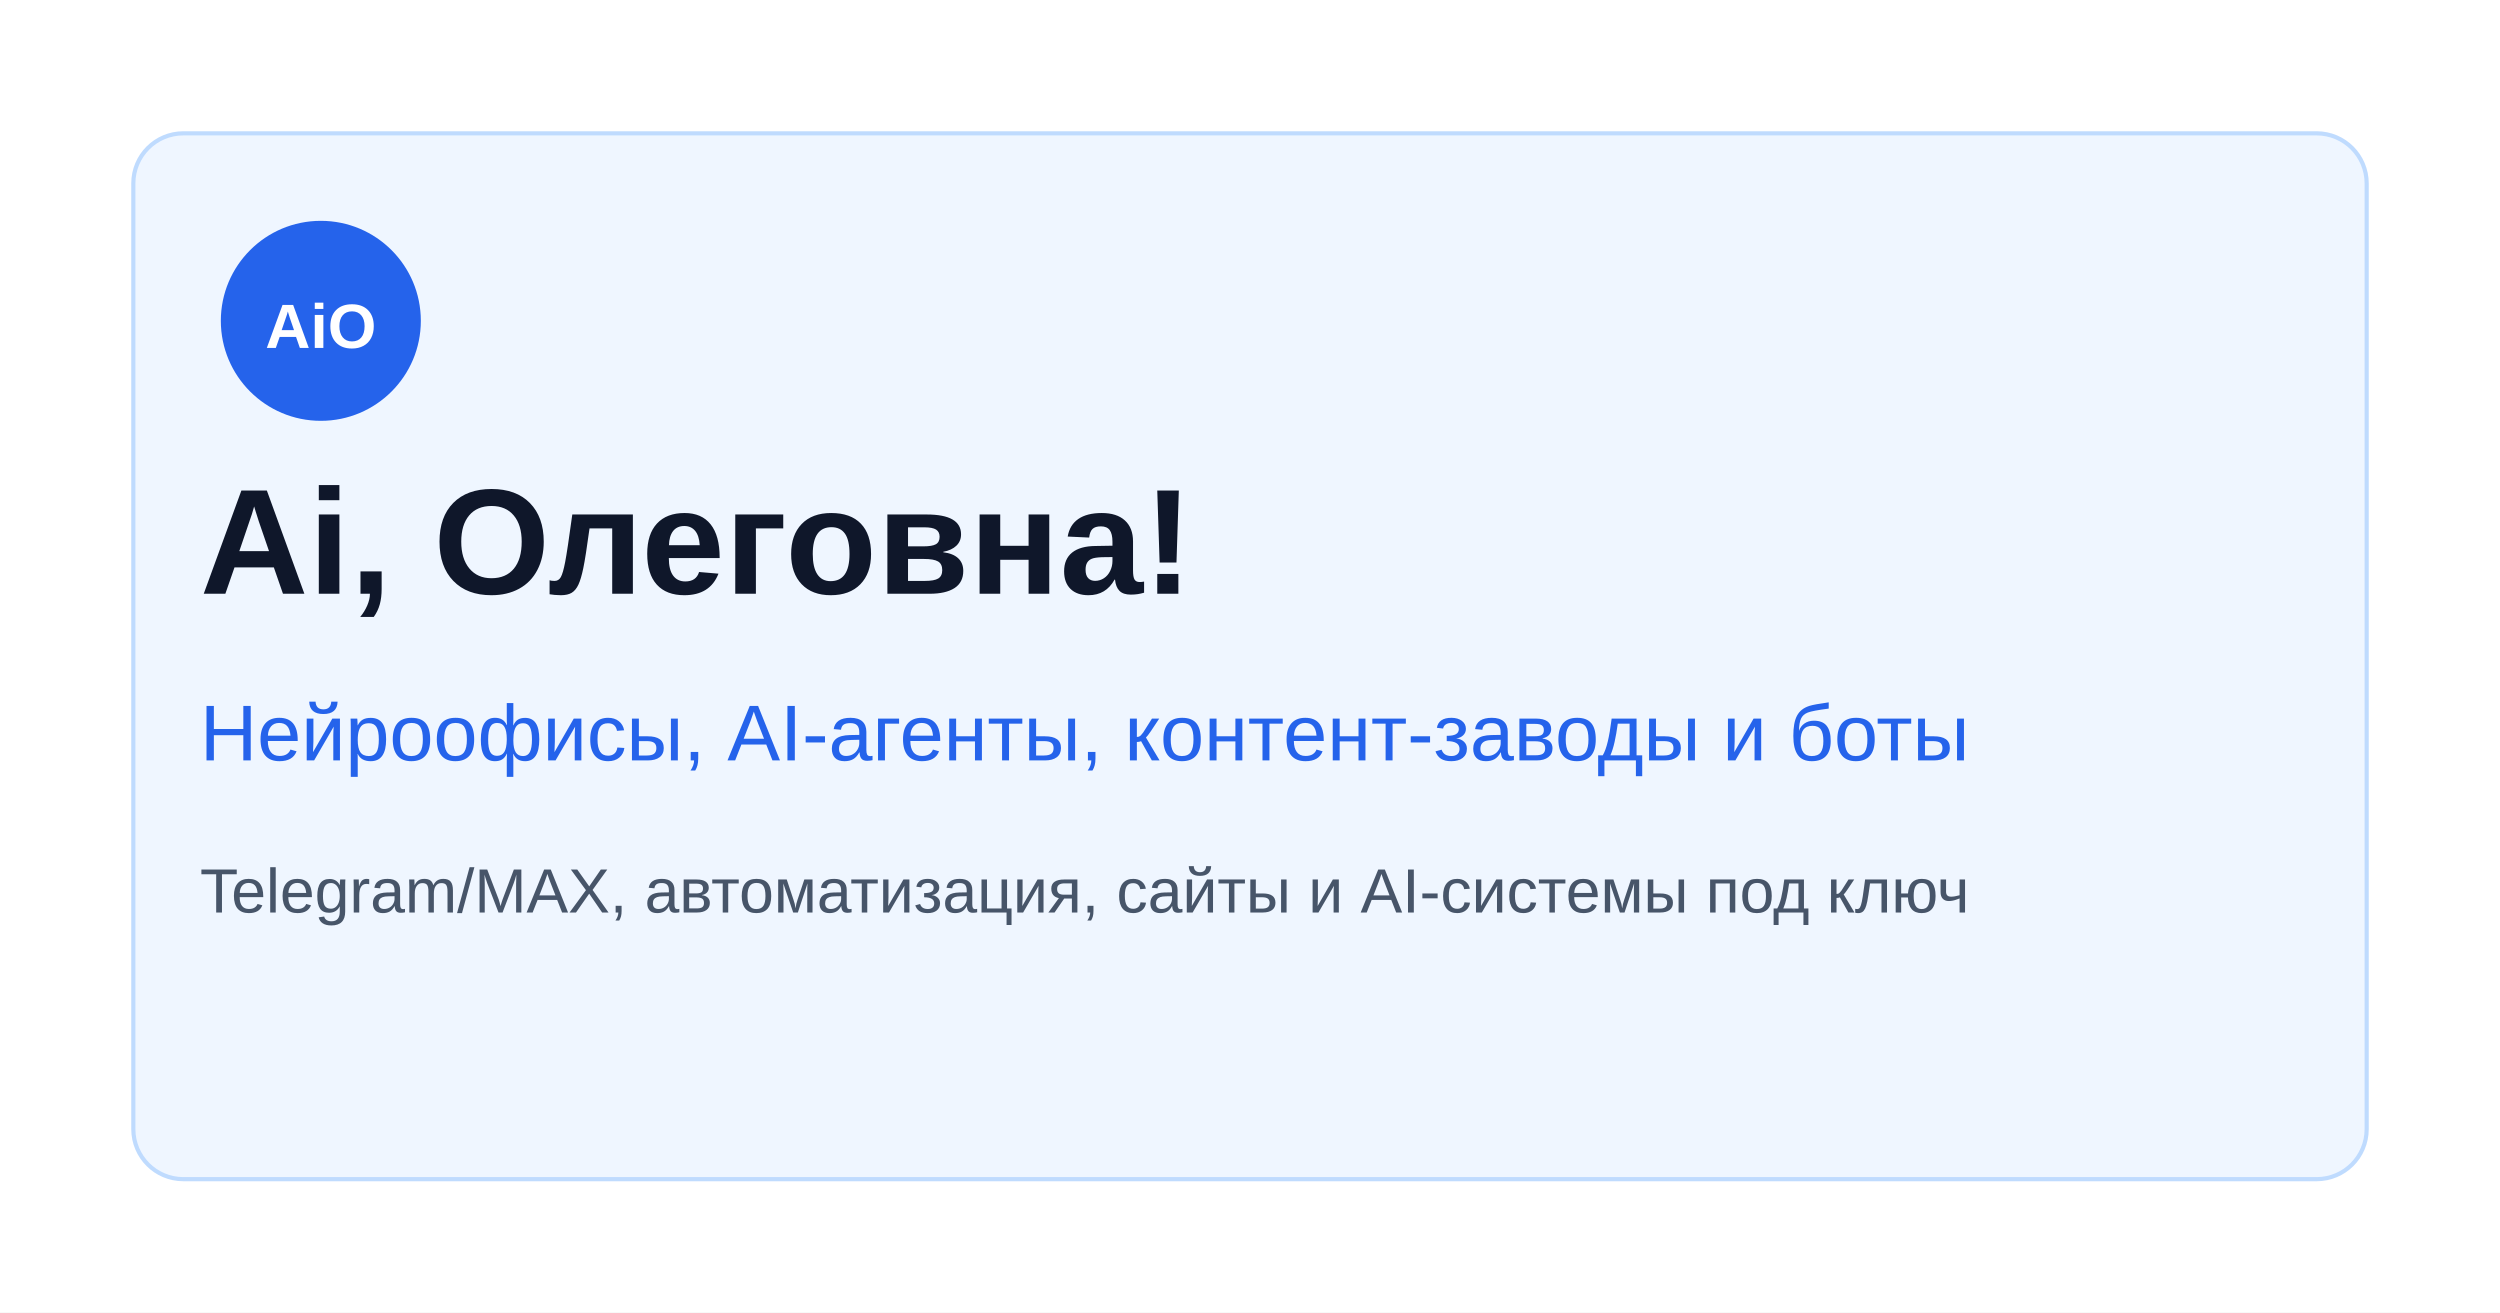
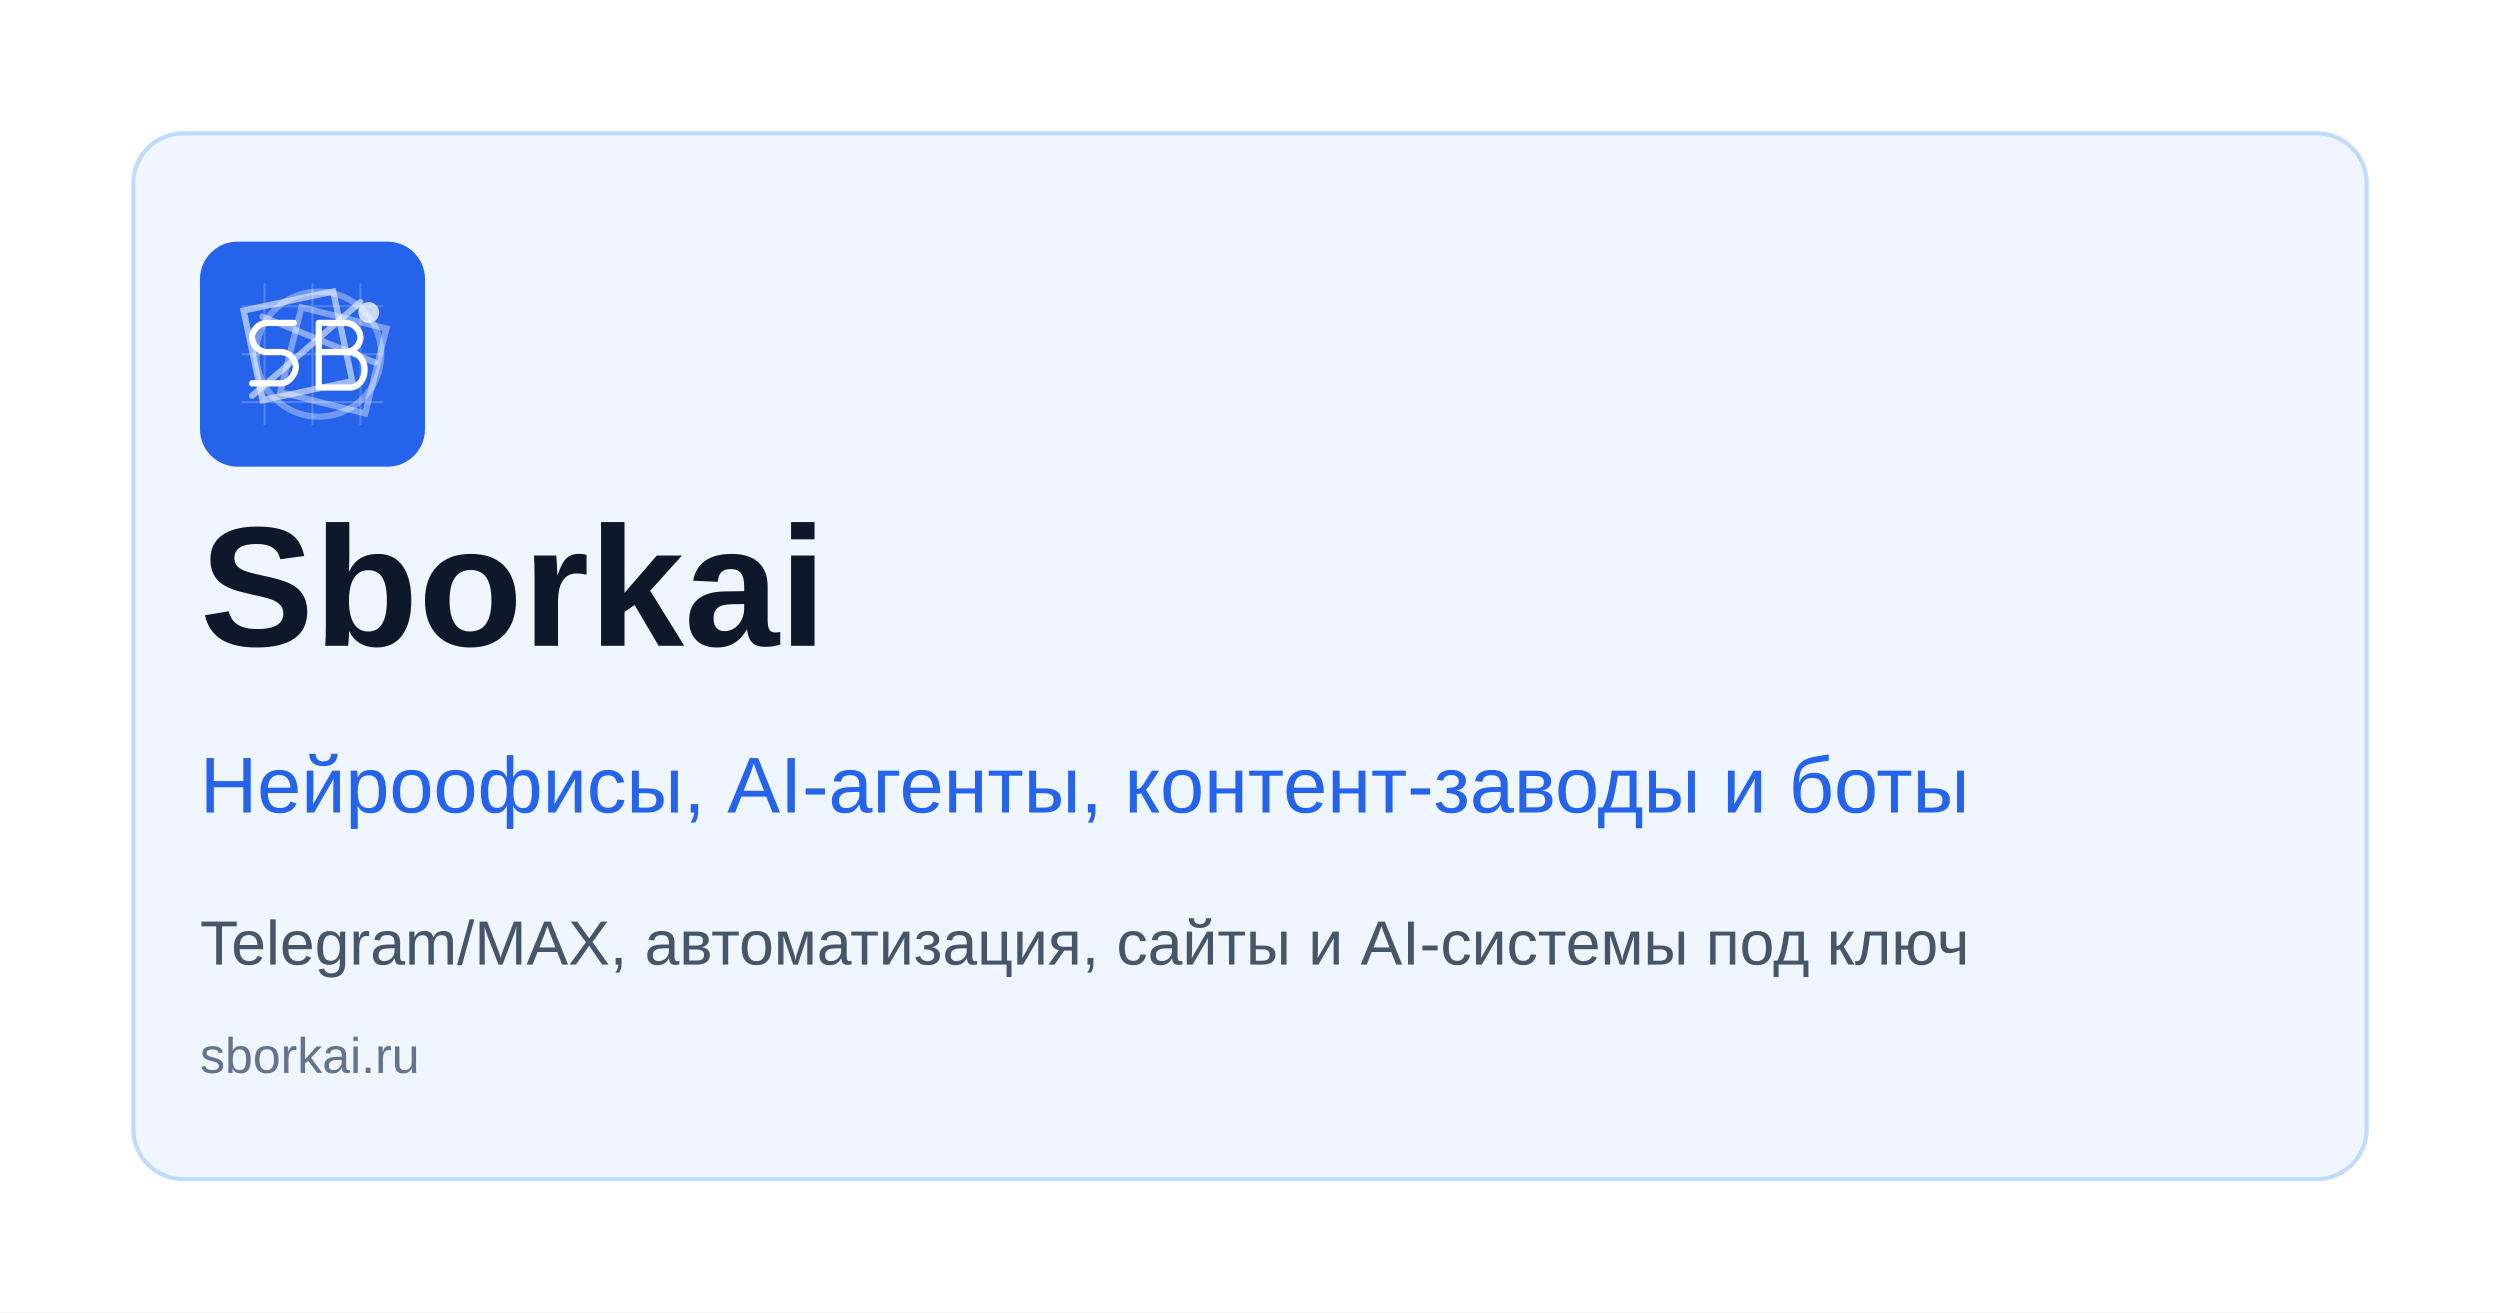
<svg xmlns="http://www.w3.org/2000/svg" width="1200" height="630" viewBox="0 0 1200 630">
  <rect width="1200" height="630" fill="#ffffff" />
  <rect x="64" y="64" width="1072" height="502" rx="24" fill="#eff6ff" stroke="#bfdbfe" stroke-width="2" />
-   <circle cx="154" cy="154" r="48" fill="#2563eb" />
-   <text x="154" y="167" text-anchor="middle" font-family="Arial, sans-serif" font-size="30" font-weight="700" fill="#ffffff">AiO</text>
-   <text x="96" y="285" font-family="Arial, sans-serif" font-size="72" font-weight="700" fill="#0f172a">Ai, Олеговна!</text>
-   <text x="96" y="365" font-family="Arial, sans-serif" font-size="38" font-weight="500" fill="#2563eb">Нейроофисы, AI-агенты, контент-заводы и боты</text>
-   <text x="96" y="438" font-family="Arial, sans-serif" font-size="30" fill="#475569">Telegram/MAX, автоматизация, сайты и AI-системы под ключ</text>
+   <g transform="translate(96 116)">
+     <rect width="108" height="108" rx="18" fill="#2563eb" />
+     <path d="M20 31H88M20 54H88M20 77H88M31 20V88M54 20V88M77 20V88" stroke="#ffffff" stroke-opacity=".2" />
+     <path d="M25 74L77 29" stroke="#ffffff" stroke-opacity=".55" stroke-width="3" stroke-linecap="round" />
+     <path d="M30 36L84 58" stroke="#ffffff" stroke-opacity=".45" stroke-width="3" stroke-linecap="round" />
+     <rect x="25" y="28" width="44" height="44" transform="rotate(-12 47 50)" fill="none" stroke="#ffffff" stroke-opacity=".55" stroke-width="3" />
+     <rect x="43" y="36" width="42" height="42" transform="rotate(14 64 57)" fill="none" stroke="#ffffff" stroke-opacity=".4" stroke-width="3" />
+     <circle cx="57" cy="54" r="30" fill="none" stroke="#ffffff" stroke-opacity=".35" stroke-width="3" />
+     <circle cx="81" cy="34" r="5" fill="#ffffff" fill-opacity=".75" />
+     <path data-brand-letter="s" d="M45 39H32C28.4 39 25 42.4 25 46S28.4 53 32 53H39C42.6 53 46 56.4 46 60S42.6 68 39 68H25" fill="none" stroke="#ffffff" stroke-width="3" stroke-linecap="round" stroke-linejoin="round" />
+     <path data-brand-letter="b" d="M57 39V70M57 39H70C73.6 39 77 42.4 77 46S73.6 53 70 53H57M57 53H72C75.6 53 79 56.4 79 61.5S75.6 70 72 70H57" fill="none" stroke="#ffffff" stroke-width="3" stroke-linecap="round" stroke-linejoin="round" />
+   </g>
+   <text x="96" y="310" font-family="Arial, sans-serif" font-size="82" font-weight="700" fill="#0f172a">Sborkai</text>
+   <text x="96" y="390" font-family="Arial, sans-serif" font-size="38" font-weight="500" fill="#2563eb">Нейроофисы, AI-агенты, контент-заводы и боты</text>
+   <text x="96" y="463" font-family="Arial, sans-serif" font-size="30" fill="#475569">Telegram/MAX, автоматизация, сайты и AI-системы под ключ</text>
+   <text x="96" y="515" font-family="Arial, sans-serif" font-size="24" fill="#64748b">sborkai.ru</text>
</svg>
